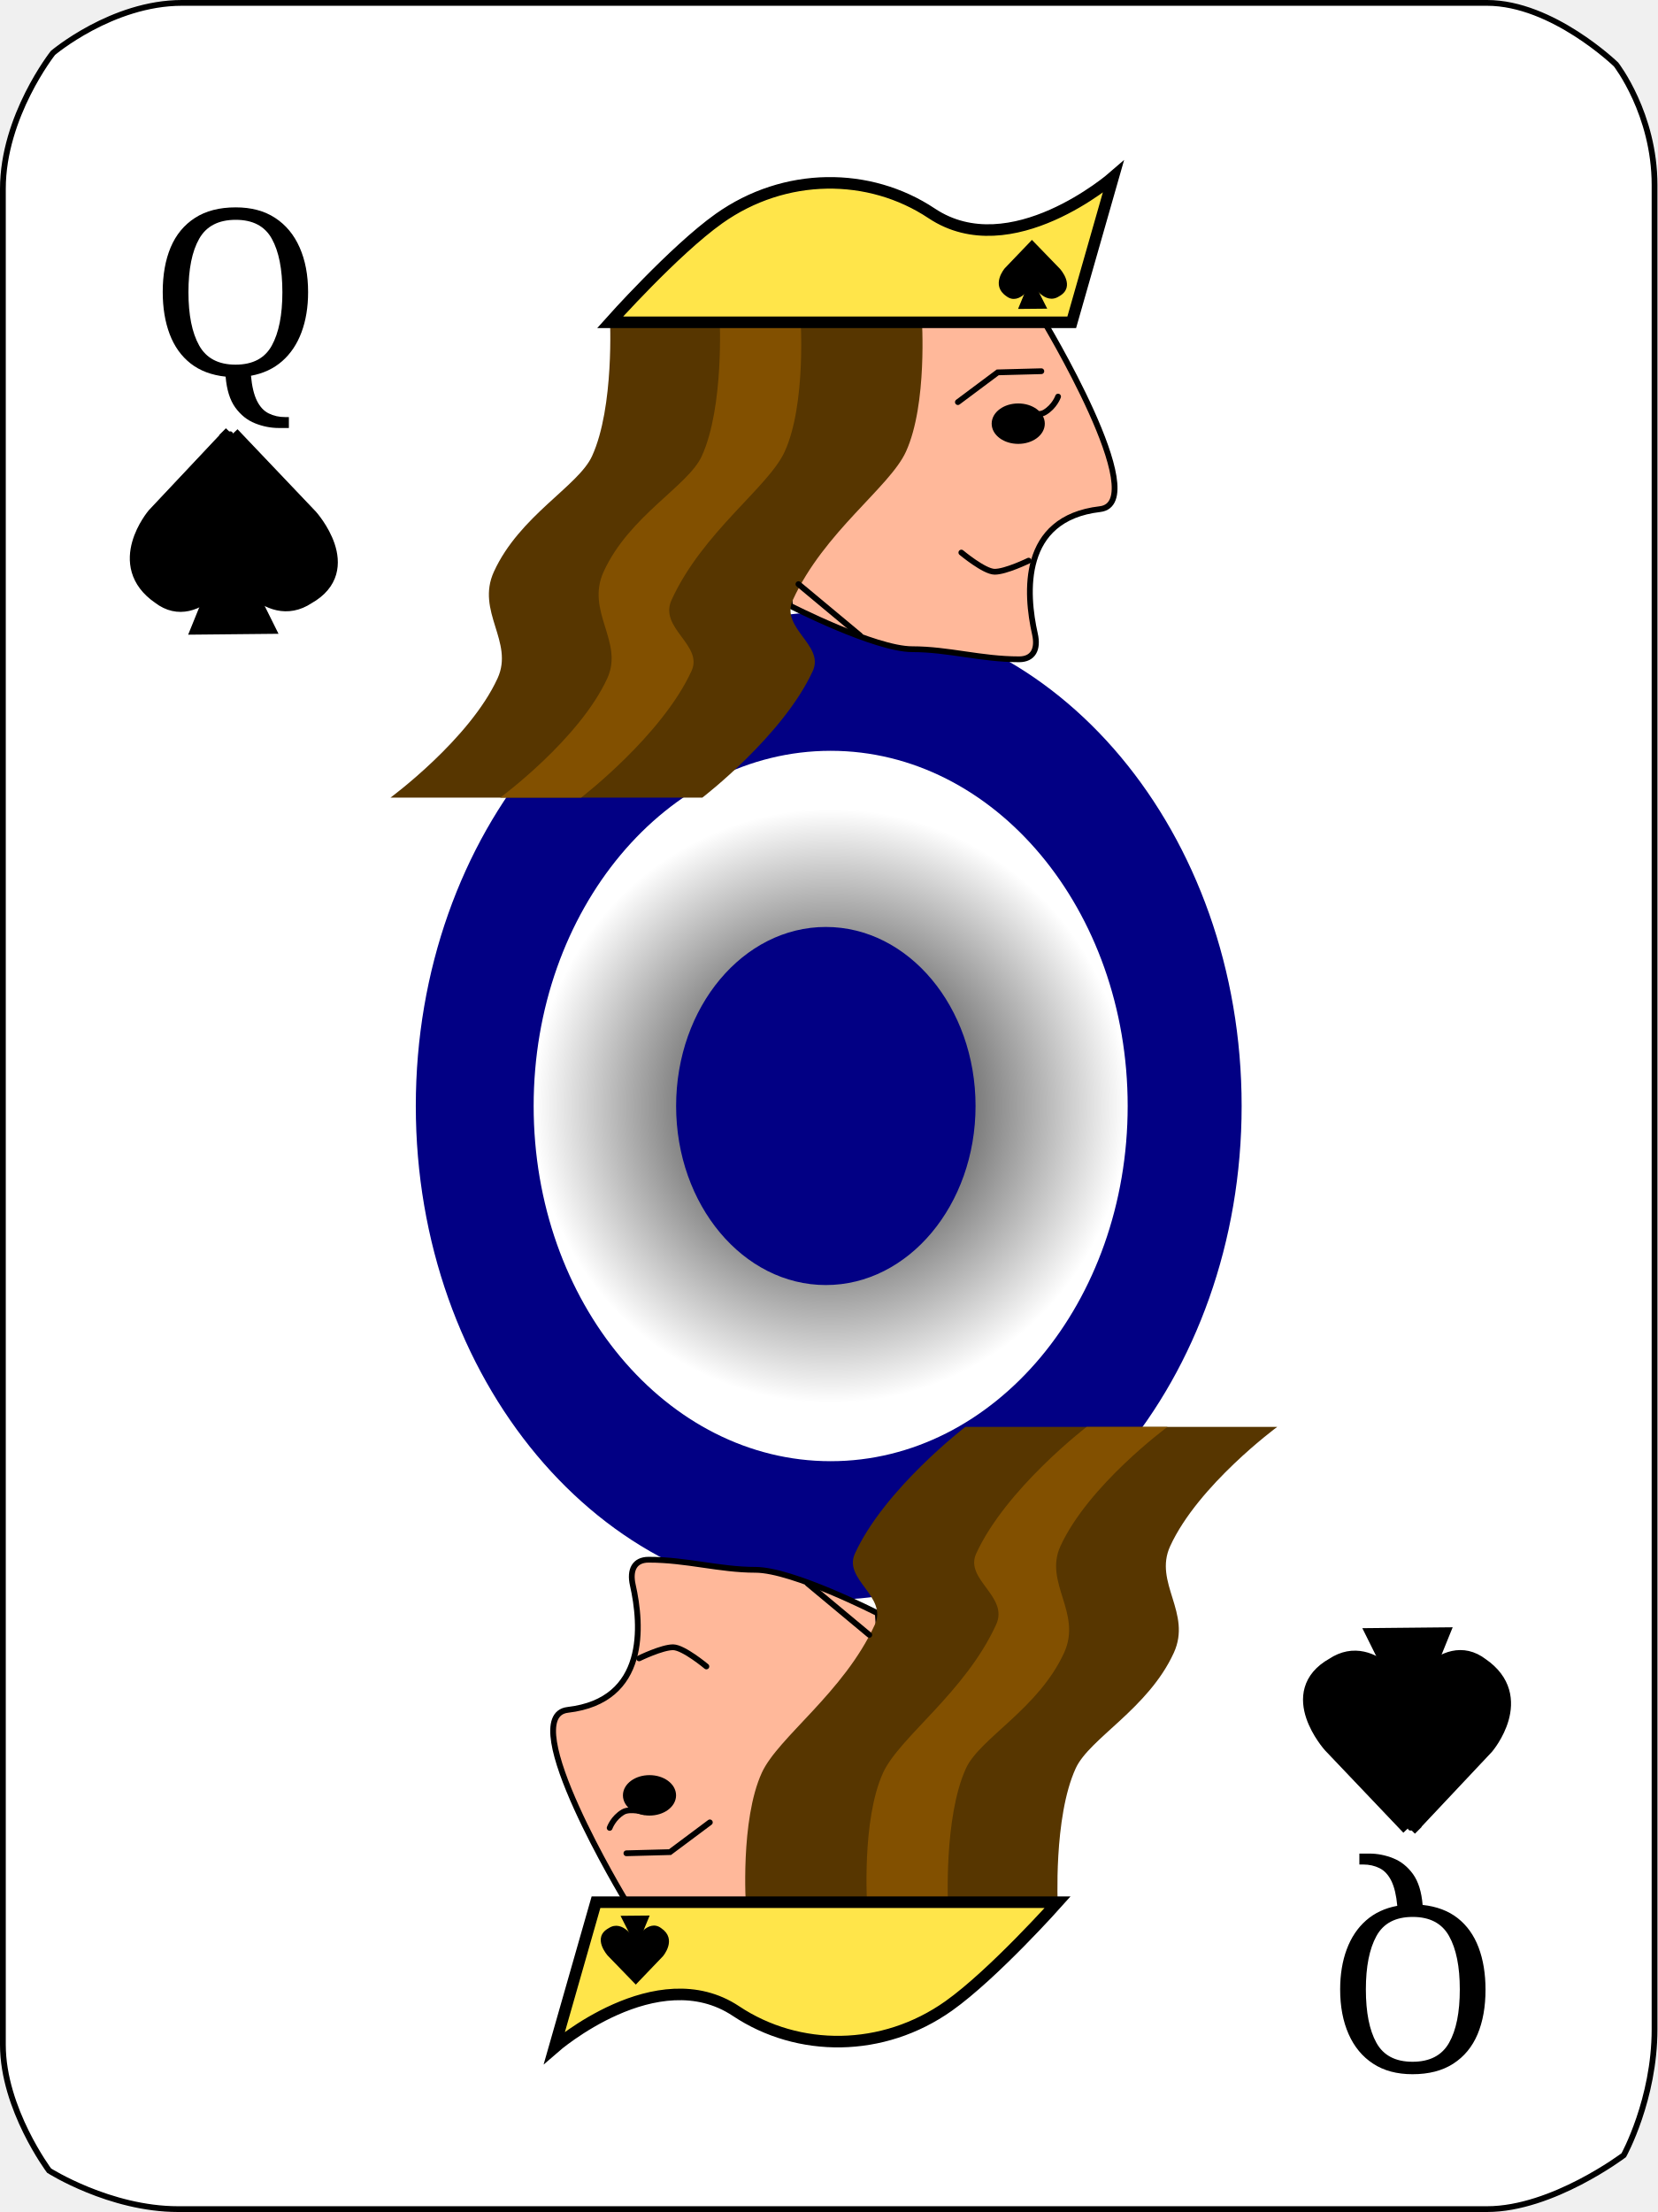
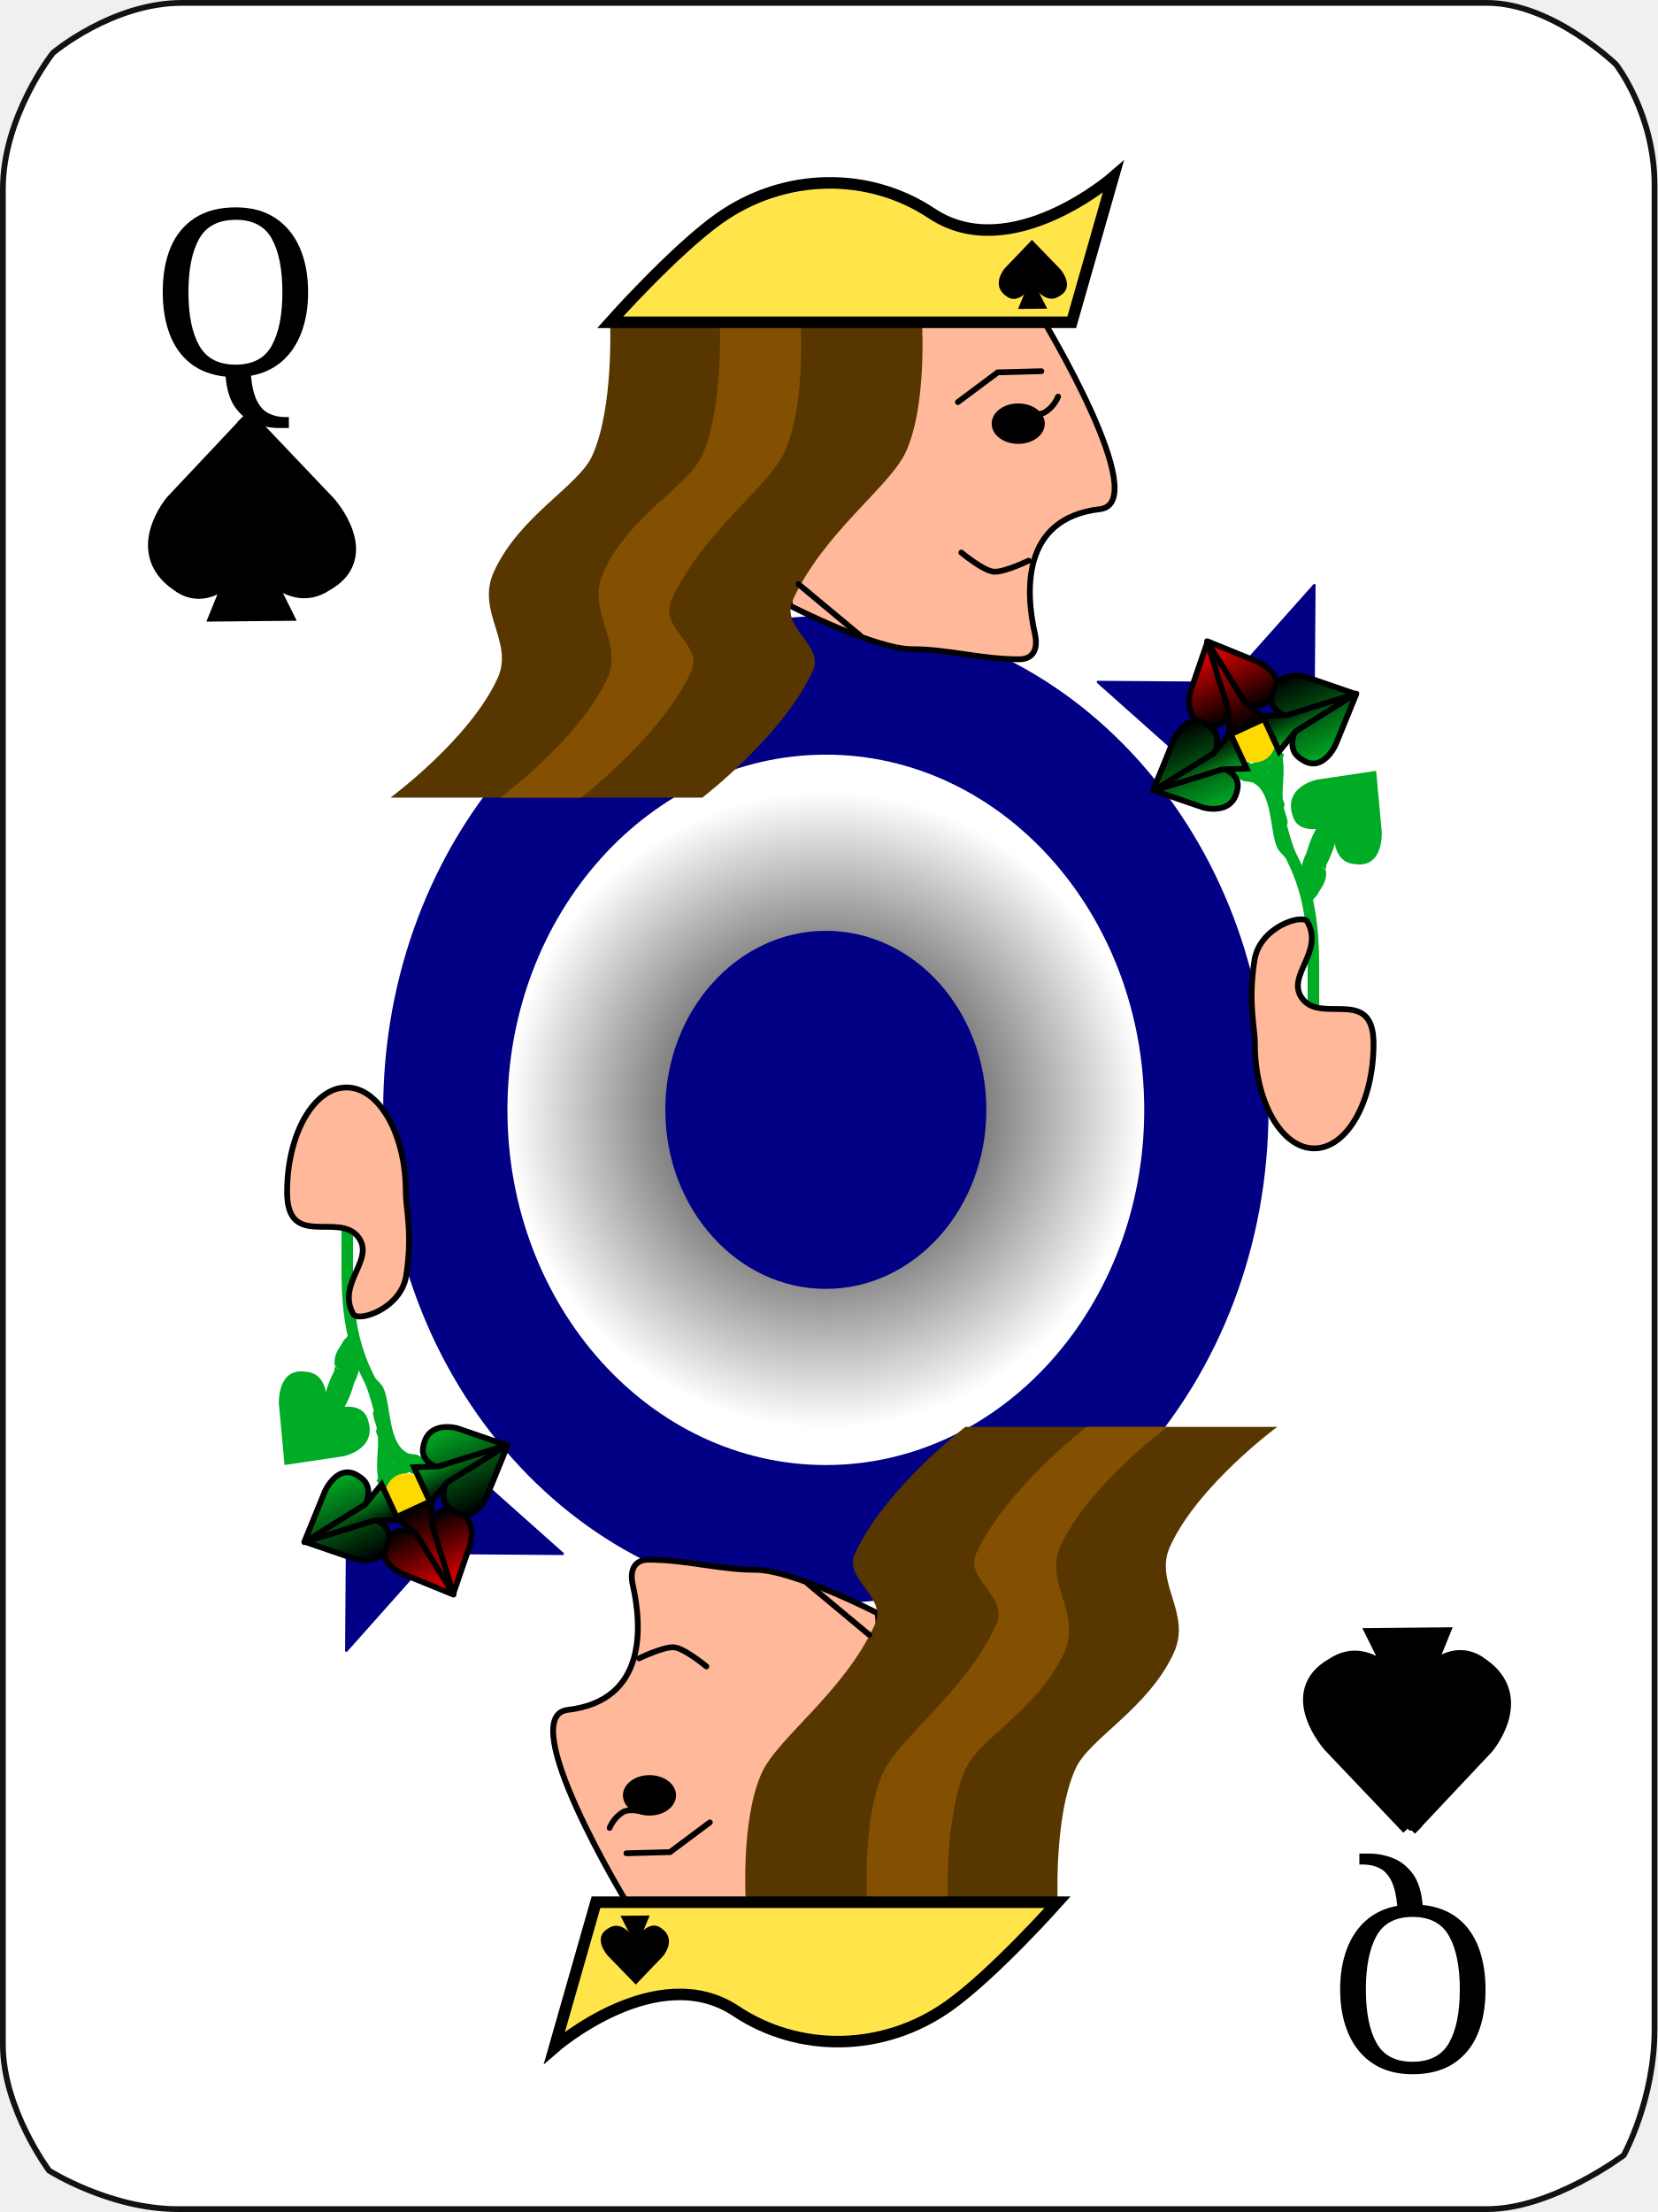
<svg xmlns="http://www.w3.org/2000/svg" version="1.1" width="143.5" height="191.5" viewBox="0,0,143.5,191.5">
  <defs>
-     <radialGradient cx="240.418" cy="179" r="25.715" gradientUnits="userSpaceOnUse" id="color-1">
+     <radialGradient cx="240" cy="179.333" r="27.567" gradientUnits="userSpaceOnUse" id="color-1">
      <stop offset="0" stop-color="#000000" />
      <stop offset="1" stop-color="#ffffff" />
    </radialGradient>
+     <linearGradient x1="273.139" y1="138.703" x2="276.018" y2="145.088" gradientUnits="userSpaceOnUse" id="color-2">
+       <stop offset="0" stop-color="#ff0000" />
+       <stop offset="1" stop-color="#000000" />
+     </linearGradient>
+     <linearGradient x1="273.113" y1="138.709" x2="276.481" y2="146.178" gradientUnits="userSpaceOnUse" id="color-3">
+       <stop offset="0" stop-color="#ff0000" />
+       <stop offset="1" stop-color="#000000" />
+     </linearGradient>
+     <linearGradient x1="281.178" y1="141.266" x2="284.43" y2="148.478" gradientUnits="userSpaceOnUse" id="color-4">
+       <stop offset="0" stop-color="#000000" />
+       <stop offset="1" stop-color="#00ab24" />
+     </linearGradient>
+     <linearGradient x1="281.561" y1="143.55" x2="282.95" y2="146.63" gradientUnits="userSpaceOnUse" id="color-5">
+       <stop offset="0" stop-color="#000000" />
+       <stop offset="1" stop-color="#00ab24" />
+     </linearGradient>
+     <linearGradient x1="273.082" y1="153.753" x2="269.83" y2="146.541" gradientUnits="userSpaceOnUse" id="color-6">
+       <stop offset="0" stop-color="#00ab24" />
+       <stop offset="1" stop-color="#000000" />
+     </linearGradient>
+     <linearGradient x1="272.699" y1="151.469" x2="271.31" y2="148.389" gradientUnits="userSpaceOnUse" id="color-7">
+       <stop offset="0" stop-color="#00ab24" />
+       <stop offset="1" stop-color="#000000" />
+     </linearGradient>
+     <linearGradient x1="207.64" y1="221.36" x2="204.761" y2="214.975" gradientUnits="userSpaceOnUse" id="color-8">
+       <stop offset="0" stop-color="#ff0000" />
+       <stop offset="1" stop-color="#000000" />
+     </linearGradient>
+     <linearGradient x1="207.666" y1="221.354" x2="204.298" y2="213.885" gradientUnits="userSpaceOnUse" id="color-9">
+       <stop offset="0" stop-color="#ff0000" />
+       <stop offset="1" stop-color="#000000" />
+     </linearGradient>
+     <linearGradient x1="199.601" y1="218.797" x2="196.349" y2="211.585" gradientUnits="userSpaceOnUse" id="color-10">
+       <stop offset="0" stop-color="#000000" />
+       <stop offset="1" stop-color="#00ab24" />
+     </linearGradient>
+     <linearGradient x1="199.218" y1="216.513" x2="197.829" y2="213.433" gradientUnits="userSpaceOnUse" id="color-11">
+       <stop offset="0" stop-color="#000000" />
+       <stop offset="1" stop-color="#00ab24" />
+     </linearGradient>
+     <linearGradient x1="207.697" y1="206.31" x2="210.949" y2="213.522" gradientUnits="userSpaceOnUse" id="color-12">
+       <stop offset="0" stop-color="#00ab24" />
+       <stop offset="1" stop-color="#000000" />
+     </linearGradient>
+     <linearGradient x1="208.08" y1="208.594" x2="209.469" y2="211.674" gradientUnits="userSpaceOnUse" id="color-13">
+       <stop offset="0" stop-color="#00ab24" />
+       <stop offset="1" stop-color="#000000" />
+     </linearGradient>
  </defs>
  <g transform="translate(-168.5,-83.25)">
    <g data-paper-data="{&quot;isPaintingLayer&quot;:true}" fill-rule="nonzero" stroke-linejoin="miter" stroke-miterlimit="10" stroke-dasharray="" stroke-dashoffset="0" style="mix-blend-mode: normal">
-       <path d="M172.75,271.167c0,0 -4,-5.345 -4,-10.9c0,-16.664 0,-97.964 0,-160.667c0,-6.283 4.333,-11.767 4.333,-11.767c0,0 5.118,-4.333 11.167,-4.333c44.1,0 96.024,0 113,0c5.659,0 11.167,5.333 11.167,5.333c0,0 3.333,4.28 3.333,10.433c0,62.312 0,141.441 0,159.667c0,6.075 -2.667,10.9 -2.667,10.9c0,0 -6.175,4.667 -11.833,4.667c-16.976,0 -69.104,0 -113.333,0c-5.919,0 -11.167,-3.333 -11.167,-3.333z" fill="#ffffff" stroke="#000000" stroke-width="0.5" stroke-linecap="butt" />
+       <path d="M172.75,271.167c0,0 -4,-5.345 -4,-10.9c0,-16.664 0,-97.964 0,-160.667c0,-6.283 4.333,-11.767 4.333,-11.767c0,0 5.118,-4.333 11.167,-4.333c44.1,0 96.024,0 113,0c5.659,0 11.167,5.333 11.167,5.333c0,0 3.333,4.28 3.333,10.433c0,62.312 0,141.441 0,159.667c0,6.075 -2.667,10.9 -2.667,10.9c0,0 -6.175,4.667 -11.833,4.667c-16.976,0 -69.104,0 -113.333,0c-5.919,0 -11.167,-3.333 -11.167,-3.333z" fill="#ffffff" stroke="#121212" stroke-width="0.5" stroke-linecap="butt" />
+       <g stroke="none" stroke-width="0" stroke-linecap="butt">
+         <path d="M201.675,179.333c0,-23.61 17.159,-42.75 38.325,-42.75c21.166,0 38.325,19.14 38.325,42.75c0,23.61 -17.159,42.75 -38.325,42.75c-21.166,0 -38.325,-19.14 -38.325,-42.75z" fill="#020084" />
+         <path d="M212.433,179.333c0,-16.983 12.342,-30.75 27.567,-30.75c15.225,0 27.567,13.767 27.567,30.75c0,16.983 -12.342,30.75 -27.567,30.75c-15.225,0 -27.567,-13.767 -27.567,-30.75z" fill="url(#color-1)" />
+         <path d="M226.104,179.333c0,-8.56 6.221,-15.5 13.896,-15.5c7.674,0 13.896,6.94 13.896,15.5c0,8.56 -6.221,15.5 -13.896,15.5c-7.674,0 -13.896,-6.94 -13.896,-15.5z" fill="#020084" />
+       </g>
      <text transform="translate(181.4718,115.7019) scale(0.5,0.5)" font-size="40" xml:space="preserve" fill="#000000" fill-rule="nonzero" stroke="none" stroke-width="1" stroke-linecap="butt" stroke-linejoin="miter" stroke-miterlimit="10" stroke-dasharray="" stroke-dashoffset="0" font-family="Serif" font-weight="normal" text-anchor="start" style="mix-blend-mode: normal">
        <tspan x="0" dy="0">Q</tspan>
      </text>
      <text transform="translate(298.2325,248.3216) rotate(-180) scale(0.5,0.5)" font-size="40" xml:space="preserve" data-paper-data="{&quot;origRot&quot;:-45}" fill="#000000" fill-rule="nonzero" stroke="none" stroke-width="1" stroke-linecap="butt" stroke-linejoin="miter" stroke-miterlimit="10" stroke-dasharray="" stroke-dashoffset="0" font-family="Serif" font-weight="normal" text-anchor="start" style="mix-blend-mode: normal">
        <tspan x="0" dy="0">Q</tspan>
      </text>
-       <g fill="#000000" stroke="#000000" stroke-linecap="butt">
-         <path d="M195.3,128.054c0,0 3.963,4.434 -0.213,6.776c-3.483,2.322 -6.427,-2.928 -6.427,-2.928c0,0 -3.086,5.387 -6.287,2.928c-3.977,-2.728 -0.423,-6.915 -0.423,-6.915l6.64,-7.059l-0.07,0.07z" data-paper-data="{&quot;origRot&quot;:0}" stroke-width="1.5" />
-         <path d="M185.163,137.943l1.685,-4.154c0,0 1.021,-8.647 1.589,-12.833c0.027,-0.2 -0.02,-0.107 0.006,0.093c0.426,3.272 1.678,12.616 1.678,12.616l2.091,4.208z" stroke-width="0.5" />
-       </g>
      <g data-paper-data="{&quot;origRot&quot;:0}" fill="#000000" stroke="#000000" stroke-linecap="butt">
        <path d="M283.764,234.27c0,0 -3.963,-4.434 0.213,-6.776c3.483,-2.322 6.427,2.928 6.427,2.928c0,0 3.086,-5.387 6.287,-2.928c3.977,2.728 0.423,6.915 0.423,6.915l-6.64,7.059l0.07,-0.07z" data-paper-data="{&quot;origRot&quot;:0}" stroke-width="1.5" />
        <path d="M293.9,224.382l-1.685,4.154c0,0 -1.021,8.647 -1.589,12.833c-0.027,0.2 0.02,0.107 -0.006,-0.093c-0.426,-3.272 -1.678,-12.616 -1.678,-12.616l-2.091,-4.208z" stroke-width="0.5" />
      </g>
-       <path d="M204.5,179c0,-23.61 16.006,-42.75 35.75,-42.75c19.744,0 35.75,19.14 35.75,42.75c0,23.61 -16.006,42.75 -35.75,42.75c-19.744,0 -35.75,-19.14 -35.75,-42.75z" fill="#020084" stroke="none" stroke-width="0" stroke-linecap="butt" />
-       <path d="M214.703,179c0,-16.983 11.513,-30.75 25.715,-30.75c14.202,0 25.715,13.767 25.715,30.75c0,16.983 -11.513,30.75 -25.715,30.75c-14.202,0 -25.715,-13.767 -25.715,-30.75z" fill="url(#color-1)" stroke="none" stroke-width="0" stroke-linecap="butt" />
-       <path d="M227.038,179c0,-8.56 5.803,-15.5 12.962,-15.5c7.159,0 12.962,6.94 12.962,15.5c0,8.56 -5.803,15.5 -12.962,15.5c-7.159,0 -12.962,-6.94 -12.962,-15.5z" fill="#020084" stroke="none" stroke-width="0" stroke-linecap="butt" />
      <g>
        <path d="M244.498,222.922l1.661,24.857h-23.5c0,0 -9.659,-15.957 -5,-16.5c6.912,-0.805 6.413,-7.321 5.628,-10.811c-0.294,-1.306 0.151,-2.189 1.373,-2.189c3.308,0 6.113,0.875 9.249,0.875c3.233,0 10.589,3.768 10.589,3.768z" fill="#ffb89a" stroke="#000000" stroke-width="0.5" stroke-linecap="butt" />
        <path d="M279.083,206.779c0,0 -6.851,5.043 -9.273,10.333c-1.448,3.163 1.9,5.772 0.317,9.229c-2.22,4.849 -7.303,7.399 -8.495,10.002c-1.943,4.243 -1.549,11.935 -1.549,11.935h-27c0,0 -0.51,-7.438 1.375,-11.557c1.405,-3.069 7.095,-6.943 9.788,-12.826c1.121,-2.448 -2.758,-3.897 -1.728,-6.147c2.567,-5.607 9.565,-10.97 9.565,-10.97z" fill="#573600" stroke="none" stroke-width="0" stroke-linecap="butt" />
        <path d="M269.583,206.779c0,0 -6.851,5.043 -9.273,10.333c-1.448,3.163 1.9,5.772 0.317,9.229c-2.22,4.849 -7.303,7.399 -8.495,10.002c-1.943,4.243 -1.549,11.935 -1.549,11.935h-7c0,0 -0.51,-7.438 1.375,-11.557c1.405,-3.069 7.095,-6.943 9.788,-12.826c1.121,-2.448 -2.758,-3.897 -1.728,-6.147c2.567,-5.607 9.565,-10.97 9.565,-10.97z" fill="#825000" stroke="none" stroke-width="0" stroke-linecap="butt" />
        <path d="M222.683,238.679c0,-0.828 0.918,-1.5 2.05,-1.5c1.132,0 2.05,0.672 2.05,1.5c0,0.828 -0.918,1.5 -2.05,1.5c-1.132,0 -2.05,-0.672 -2.05,-1.5z" fill="#000000" stroke="#000000" stroke-width="0.5" stroke-linecap="butt" />
        <path d="M229.958,241.019l-3.45,2.575l-3.775,0.1" fill="none" stroke="#000000" stroke-width="0.5" stroke-linecap="round" />
        <path d="M223.833,226.819c0,0 1.997,-0.973 2.952,-0.96c0.9,0.012 2.873,1.66 2.873,1.66" fill="none" stroke="#000000" stroke-width="0.5" stroke-linecap="round" />
        <path d="M221.284,241.496c0,0 0.305,-0.875 1.171,-1.375c0.589,-0.34 1.829,0 1.829,0" fill="none" stroke="#000000" stroke-width="0.5" stroke-linecap="round" />
        <path d="M260.07,247.928c0,0 -5.543,6.222 -9.431,8.982c-5.695,4.042 -13.019,4.042 -18.413,0.449c-6.859,-4.569 -15.718,3.144 -15.718,3.144l3.593,-12.575z" fill="#ffe54a" stroke="#000000" stroke-width="1" stroke-linecap="butt" />
        <path d="M224.748,249.084l-0.603,1.459c0,0 -0.366,3.037 -0.569,4.508c-0.01,0.07 0.007,0.038 -0.002,-0.033c-0.152,-1.149 -0.601,-4.432 -0.601,-4.432l-0.749,-1.478z" fill="#000000" stroke="none" stroke-width="0" stroke-linecap="butt" />
        <path d="M221.12,252.558c0,0 -1.418,-1.558 0.076,-2.38c1.247,-0.816 2.3,1.029 2.3,1.029c0,0 1.105,-1.892 2.25,-1.029c1.423,0.958 0.151,2.429 0.151,2.429c0,0 -0.764,0.797 -1.154,1.205c-0.402,0.419 -1.222,1.275 -1.222,1.275l0.025,-0.025z" data-paper-data="{&quot;origRot&quot;:0}" fill="#000000" stroke="none" stroke-width="0" stroke-linecap="butt" />
        <path d="M238.43,220.346l5.333,4.44" fill="none" stroke="#000000" stroke-width="0.5" stroke-linecap="round" />
      </g>
      <g>
        <path d="M236.893,135.685l-1.661,-24.857h23.5c0,0 9.659,15.957 5,16.5c-6.912,0.805 -6.413,7.321 -5.628,10.811c0.294,1.306 -0.151,2.189 -1.373,2.189c-3.308,0 -6.113,-0.875 -9.249,-0.875c-3.233,0 -10.589,-3.768 -10.589,-3.768z" fill="#ffb89a" stroke="#000000" stroke-width="0.5" stroke-linecap="butt" />
        <path d="M202.308,152.302c0,0 6.851,-5.043 9.273,-10.333c1.448,-3.163 -1.9,-5.772 -0.317,-9.229c2.22,-4.849 7.303,-7.399 8.495,-10.002c1.943,-4.243 1.549,-11.935 1.549,-11.935h27c0,0 0.51,7.438 -1.375,11.557c-1.405,3.069 -7.095,6.943 -9.788,12.826c-1.121,2.448 2.758,3.897 1.728,6.147c-2.567,5.607 -9.565,10.97 -9.565,10.97z" fill="#573600" stroke="none" stroke-width="0" stroke-linecap="butt" />
        <path d="M211.808,152.302c0,0 6.851,-5.043 9.273,-10.333c1.448,-3.163 -1.9,-5.772 -0.317,-9.229c2.22,-4.849 7.303,-7.399 8.495,-10.002c1.943,-4.243 1.549,-11.935 1.549,-11.935h7c0,0 0.51,7.438 -1.375,11.557c-1.405,3.069 -7.095,6.943 -9.788,12.826c-1.121,2.448 2.758,3.897 1.728,6.147c-2.567,5.607 -9.565,10.97 -9.565,10.97z" fill="#825000" stroke="none" stroke-width="0" stroke-linecap="butt" />
        <path d="M258.708,119.928c0,0.828 -0.918,1.5 -2.05,1.5c-1.132,0 -2.05,-0.672 -2.05,-1.5c0,-0.828 0.918,-1.5 2.05,-1.5c1.132,0 2.05,0.672 2.05,1.5z" fill="#000000" stroke="#000000" stroke-width="0.5" stroke-linecap="butt" />
        <path d="M251.433,118.062l3.45,-2.575l3.775,-0.1" fill="none" stroke="#000000" stroke-width="0.5" stroke-linecap="round" />
        <path d="M257.558,131.788c0,0 -1.997,0.973 -2.952,0.96c-0.9,-0.012 -2.873,-1.66 -2.873,-1.66" fill="none" stroke="#000000" stroke-width="0.5" stroke-linecap="round" />
        <path d="M260.107,117.584c0,0 -0.305,0.875 -1.171,1.375c-0.589,0.34 -1.829,0 -1.829,0" fill="none" stroke="#000000" stroke-width="0.5" stroke-linecap="round" />
        <path d="M221.321,111.153c0,0 5.543,-6.222 9.431,-8.982c5.695,-4.042 13.019,-4.042 18.413,-0.449c6.859,4.569 15.718,-3.144 15.718,-3.144l-3.593,12.575z" fill="#ffe54a" stroke="#000000" stroke-width="1" stroke-linecap="butt" />
        <path d="M256.643,109.996l0.603,-1.459c0,0 0.366,-3.037 0.569,-4.508c0.01,-0.07 -0.007,-0.038 0.002,0.033c0.152,1.149 0.601,4.432 0.601,4.432l0.749,1.478z" fill="#000000" stroke="none" stroke-width="0" stroke-linecap="butt" />
        <path d="M260.271,106.523c0,0 1.418,1.558 -0.076,2.38c-1.247,0.816 -2.3,-1.029 -2.3,-1.029c0,0 -1.105,1.892 -2.25,1.029c-1.423,-0.958 -0.151,-2.429 -0.151,-2.429c0,0 0.764,-0.797 1.154,-1.205c0.402,-0.419 1.222,-1.275 1.222,-1.275l-0.025,0.025z" data-paper-data="{&quot;origRot&quot;:0}" fill="#000000" stroke="none" stroke-width="0" stroke-linecap="butt" />
        <path d="M242.961,138.261l-5.333,-4.44" fill="none" stroke="#000000" stroke-width="0.5" stroke-linecap="round" />
      </g>
+       <g stroke-linecap="butt">
+         <g>
+           <path d="M288.131,155.261c0,0 0.195,3.199 -2.353,2.795c-2.249,-0.181 -1.741,-3.385 -1.741,-3.385c0,0 -3.105,1.248 -3.638,-0.861c-0.771,-2.482 2.131,-3.067 2.131,-3.067l5.167,-0.768l-0.053,0.006z" data-paper-data="{&quot;origRot&quot;:0}" fill="#00ab25" stroke="none" stroke-width="0" />
+           <path d="M278.442,148.507c0,-0.006 0,-0.013 0,-0.019c0,-0.148 0.054,-0.351 0.322,-0.448c0.013,-0.005 0.025,-0.009 0.039,-0.013c0.273,-0.083 0.438,0.047 0.527,0.165c0.002,0.002 0.004,0.004 0.005,0.007l0.361,0.451l-0.142,0.113l0.044,0.132l-0.042,0.014c0.205,1.165 -0.075,2.378 0.006,3.573l0.095,0.189c0.037,0.069 0.057,0.149 0.057,0.233c0,0.088 -0.023,0.172 -0.063,0.244c0.033,0.159 0.075,0.317 0.129,0.475c0.03,0.091 0.061,0.182 0.091,0.273l0.114,0.476c0,0 0.015,0.165 -0.067,0.314c0.293,1.049 0.556,2.032 0.91,2.662c1.527,3.053 1.881,6.129 1.886,9.531c0.001,1.12 0,2.24 0,3.36l-0.015,0.212c0,0 0.121,0.485 -0.364,0.606c-0.485,0.121 -0.606,-0.364 -0.606,-0.364l-0.015,-0.455c0,-1.119 0.001,-2.239 -0,-3.358c-0.003,-3.295 -0.311,-6.146 -1.78,-9.085c-0.178,-0.495 -0.674,-0.699 -0.886,-1.224c-0.633,-1.567 -0.38,-4.715 -2.057,-5.553c0,0 -0.023,-0.011 -0.056,-0.034l-0.439,-0.073l0.001,-0.006c-0.296,0.027 -0.599,-0.129 -1.036,-0.493l-0.182,-0.227c0,0 -0.11,0.188 -0.11,-0.312c0,-0.375 0.5,-0.363 0.751,-0.334c0.064,-0.202 0.253,-0.348 0.476,-0.348c0.097,0 0.188,0.028 0.264,0.075l0.187,0.112c0.266,-0.143 0.634,-0.318 0.889,-0.371l0.306,-0.306v0c0.09,-0.09 0.215,-0.146 0.354,-0.146c0.016,0 0.032,0.001 0.048,0.002c-0.001,-0.016 -0.002,-0.032 -0.002,-0.048zM278.214,150.192c0.007,-0.006 0.014,-0.011 0.022,-0.017c-0.004,-0.036 -0.008,-0.072 -0.012,-0.108c-0.008,0.014 -0.016,0.028 -0.024,0.041c0.005,0.028 0.009,0.056 0.014,0.083z" fill="#00ab25" stroke="none" stroke-width="0.5" />
+           <path d="M287.422,173.602c0,5.007 -2.3,9.066 -5.138,9.066c-2.837,0 -5.138,-4.059 -5.138,-9.066c0,-1.421 -0.609,-3.58 -0.033,-7.234c0.454,-2.879 4.181,-4.05 4.585,-3.316c1.457,2.646 -1.874,4.667 -0.476,6.612c1.656,2.304 6.199,-1.07 6.199,3.938z" fill="#ffb89a" stroke="#000000" stroke-width="0.5" />
+           <path d="M273.298,151.114l-9.854,-8.776l0.057,-0.15l13.139,0.096z" fill="#020084" stroke="none" stroke-width="0" />
+           <path d="M273.476,143.648l8.776,-9.854l0.15,0.057l-0.096,13.139z" fill="#020084" stroke="none" stroke-width="0" />
+           <path d="M275.464,148.199c-0.41,-0.909 -0.005,-1.977 0.903,-2.387c0.909,-0.41 1.977,-0.005 2.387,0.903c0.41,0.909 0.005,1.977 -0.903,2.387c-0.909,0.41 -1.977,0.005 -2.387,-0.903z" fill="#ffda00" stroke="none" stroke-width="NaN" />
+           <path d="M283.321,158.804c0,0.934 -0.437,1.243 -0.803,1.974l-0.245,0.245c-0.04,0.094 -0.112,0.193 -0.244,0.245c-0.085,0.043 -0.193,0.064 -0.323,0.026c-0.134,-0.024 -0.221,-0.091 -0.278,-0.168c-0.102,-0.113 -0.118,-0.245 -0.107,-0.351c-0.008,-0.763 -0.307,-2.31 0,-2.971c0.001,-0.002 0.001,-0.003 0.002,-0.005c0.064,-0.232 0.165,-0.473 0.291,-0.713c0.483,-1.733 1.515,-3.786 2.739,-3.374c0.072,-0.032 0.144,-0.059 0.217,-0.082v-0.076h0.75c0.276,0 0.5,0.224 0.5,0.5c0,0.238 -0.166,0.437 -0.389,0.488l-0.734,0.184c0.077,0.088 0.123,0.203 0.123,0.329c0,0.105 -0.032,0.203 -0.088,0.283l-0.496,0.744l-0.105,-0.07c-0.15,0.746 -0.499,1.529 -0.818,2.175c0.029,0.16 -0.028,0.304 -0.028,0.304l-0.302,-0.218c0.014,0.021 0.027,0.043 0.038,0.066c0.299,0.112 0.299,0.467 0.299,0.467zM282.497,157.919l-0.009,-0.007c0,0.005 0,0.01 0.001,0.015c0.003,-0.003 0.006,-0.005 0.008,-0.008z" fill="#00ab25" stroke="none" stroke-width="0.5" />
+           <g stroke="#000000" stroke-width="0.5">
+             <path d="M277.421,140.556c0,0 2.604,1.156 1.241,3.002c-1.064,1.7 -3.384,-0.013 -3.384,-0.013c0,0 -0.287,2.961 -2.169,2.517c-2.274,-0.408 -1.547,-2.937 -1.547,-2.937l1.51,-4.391l-0.017,0.044z" data-paper-data="{&quot;origRot&quot;:0}" fill="url(#color-2)" />
+             <path d="M274.941,146.872l-0.082,-2.146c0,0 -1.257,-3.978 -1.833,-5.918c-0.027,-0.093 -0.03,-0.043 0.021,0.039c0.831,1.345 3.218,5.18 3.218,5.18l1.742,1.426z" fill="url(#color-3)" />
+             <path d="M284.143,147.714c0,0 -1.156,2.604 -3.002,1.241c-1.7,-1.064 0.013,-3.384 0.013,-3.384c0,0 -2.961,-0.287 -2.517,-2.169c0.408,-2.274 2.937,-1.547 2.937,-1.547l4.391,1.51l-0.044,-0.017z" data-paper-data="{&quot;origRot&quot;:0}" fill="url(#color-4)" />
+             <path d="M277.827,145.234l2.146,-0.082c0,0 3.978,-1.257 5.918,-1.833c0.093,-0.027 0.043,-0.03 -0.039,0.021c-1.345,0.831 -5.18,3.218 -5.18,3.218l-1.426,1.742z" fill="url(#color-5)" />
+             <path d="M270.117,147.305c0,0 1.156,-2.604 3.002,-1.241c1.7,1.064 -0.013,3.384 -0.013,3.384c0,0 2.961,0.287 2.517,2.169c-0.408,2.274 -2.937,1.547 -2.937,1.547l-4.391,-1.51l0.044,0.017z" data-paper-data="{&quot;origRot&quot;:0}" fill="url(#color-6)" />
+             <path d="M276.433,149.785l-2.146,0.082c0,0 -3.978,1.257 -5.918,1.833c-0.093,0.027 -0.043,0.03 0.039,-0.021c1.345,-0.831 5.18,-3.218 5.18,-3.218l1.426,-1.742z" fill="url(#color-7)" />
+           </g>
+         </g>
+         <g>
+           <path d="M192.648,204.802c0,0 -0.195,-3.199 2.353,-2.795c2.249,0.181 1.741,3.385 1.741,3.385c0,0 3.105,-1.248 3.638,0.861c0.771,2.482 -2.131,3.067 -2.131,3.067l-5.167,0.768l0.053,-0.006z" data-paper-data="{&quot;origRot&quot;:0}" fill="#00ab25" stroke="none" stroke-width="0" />
+           <path d="M202.337,211.556c0,0.006 -0,0.013 -0,0.019c-0,0.148 -0.054,0.351 -0.322,0.448c-0.013,0.005 -0.025,0.009 -0.039,0.013c-0.273,0.083 -0.438,-0.047 -0.527,-0.165c-0.002,-0.002 -0.004,-0.004 -0.005,-0.007l-0.361,-0.451l0.142,-0.113l-0.044,-0.132l0.042,-0.014c-0.205,-1.165 0.075,-2.378 -0.006,-3.573l-0.095,-0.189c-0.037,-0.069 -0.057,-0.149 -0.057,-0.233c0,-0.088 0.023,-0.172 0.063,-0.244c-0.033,-0.159 -0.075,-0.317 -0.129,-0.475c-0.03,-0.091 -0.061,-0.182 -0.091,-0.273l-0.114,-0.476c0,0 -0.015,-0.165 0.067,-0.314c-0.293,-1.049 -0.556,-2.032 -0.91,-2.662c-1.527,-3.053 -1.881,-6.129 -1.886,-9.531c-0.001,-1.12 -0,-2.24 -0,-3.36l0.015,-0.212c0,0 -0.121,-0.485 0.364,-0.606c0.485,-0.121 0.606,0.364 0.606,0.364l0.015,0.455c0,1.119 -0.001,2.239 0,3.358c0.003,3.295 0.311,6.146 1.78,9.085c0.178,0.495 0.674,0.699 0.886,1.224c0.633,1.567 0.38,4.715 2.057,5.553c0,0 0.023,0.011 0.056,0.034l0.439,0.073l-0.001,0.006c0.296,-0.027 0.599,0.129 1.036,0.493l0.182,0.227c0,0 0.11,-0.188 0.11,0.312c0,0.375 -0.5,0.363 -0.751,0.334c-0.064,0.202 -0.253,0.348 -0.476,0.348c-0.097,0 -0.188,-0.028 -0.264,-0.075l-0.187,-0.112c-0.266,0.143 -0.634,0.318 -0.889,0.371l-0.306,0.306v0c-0.09,0.09 -0.215,0.146 -0.354,0.146c-0.016,0 -0.032,-0.001 -0.048,-0.002c0.001,0.016 0.002,0.032 0.002,0.048zM202.565,209.871c-0.007,0.006 -0.014,0.011 -0.022,0.017c0.004,0.036 0.008,0.072 0.012,0.108c0.008,-0.014 0.016,-0.028 0.024,-0.041c-0.005,-0.028 -0.009,-0.056 -0.014,-0.083z" fill="#00ab25" stroke="none" stroke-width="0.5" />
+           <path d="M193.357,186.461c0,-5.007 2.3,-9.066 5.138,-9.066c2.837,0 5.138,4.059 5.138,9.066c0,1.421 0.609,3.58 0.033,7.234c-0.454,2.879 -4.181,4.05 -4.585,3.316c-1.457,-2.646 1.874,-4.667 0.476,-6.612c-1.656,-2.304 -6.199,1.07 -6.199,-3.938z" fill="#ffb89a" stroke="#000000" stroke-width="0.5" />
+           <path d="M207.481,208.949l9.854,8.776l-0.057,0.15l-13.139,-0.096z" fill="#020084" stroke="none" stroke-width="0" />
+           <path d="M207.303,216.415l-8.776,9.854l-0.15,-0.057l0.096,-13.139z" fill="#020084" stroke="none" stroke-width="0" />
+           <path d="M205.315,211.864c0.41,0.909 0.005,1.977 -0.903,2.387c-0.909,0.41 -1.977,0.005 -2.387,-0.903c-0.41,-0.909 -0.005,-1.977 0.903,-2.387c0.909,-0.41 1.977,-0.005 2.387,0.903z" fill="#ffda00" stroke="none" stroke-width="NaN" />
+           <path d="M197.458,201.259c0,-0.934 0.437,-1.243 0.803,-1.974l0.245,-0.245c0.04,-0.094 0.112,-0.193 0.244,-0.245c0.085,-0.043 0.193,-0.064 0.323,-0.026c0.134,0.024 0.221,0.091 0.278,0.168c0.102,0.113 0.118,0.245 0.107,0.351c0.008,0.763 0.307,2.31 -0,2.971c-0.001,0.002 -0.001,0.003 -0.002,0.005c-0.064,0.232 -0.165,0.473 -0.291,0.713c-0.483,1.733 -1.515,3.786 -2.739,3.374c-0.072,0.032 -0.144,0.059 -0.217,0.082v0.076h-0.75c-0.276,0 -0.5,-0.224 -0.5,-0.5c0,-0.238 0.166,-0.437 0.389,-0.488l0.734,-0.184c-0.077,-0.088 -0.123,-0.203 -0.123,-0.329c0,-0.105 0.032,-0.203 0.088,-0.283l0.496,-0.744l0.105,0.07c0.15,-0.746 0.499,-1.529 0.818,-2.175c-0.029,-0.16 0.028,-0.304 0.028,-0.304l0.302,0.218c-0.014,-0.021 -0.027,-0.043 -0.038,-0.066c-0.299,-0.112 -0.299,-0.467 -0.299,-0.467zM198.282,202.144l0.009,0.007c-0,-0.005 -0,-0.01 -0.001,-0.015c-0.003,0.003 -0.006,0.005 -0.008,0.008z" fill="#00ab25" stroke="none" stroke-width="0.5" />
+           <g stroke="#000000" stroke-width="0.5">
+             <path d="M203.358,219.507c0,0 -2.604,-1.156 -1.241,-3.002c1.064,-1.7 3.384,0.013 3.384,0.013c0,0 0.287,-2.961 2.169,-2.517c2.274,0.408 1.547,2.937 1.547,2.937l-1.51,4.391l0.017,-0.044z" data-paper-data="{&quot;origRot&quot;:0}" fill="url(#color-8)" />
+             <path d="M205.838,213.191l0.082,2.146c0,0 1.257,3.978 1.833,5.918c0.027,0.093 0.03,0.043 -0.021,-0.039c-0.831,-1.345 -3.218,-5.18 -3.218,-5.18l-1.742,-1.426z" fill="url(#color-9)" />
+             <path d="M196.636,212.349c0,0 1.156,-2.604 3.002,-1.241c1.7,1.064 -0.013,3.384 -0.013,3.384c0,0 2.961,0.287 2.517,2.169c-0.408,2.274 -2.937,1.547 -2.937,1.547l-4.391,-1.51l0.044,0.017z" data-paper-data="{&quot;origRot&quot;:0}" fill="url(#color-10)" />
+             <path d="M202.952,214.829l-2.146,0.082c0,0 -3.978,1.257 -5.918,1.833c-0.093,0.027 -0.043,0.03 0.039,-0.021c1.345,-0.831 5.18,-3.218 5.18,-3.218l1.426,-1.742z" fill="url(#color-11)" />
+             <path d="M210.662,212.758c0,0 -1.156,2.604 -3.002,1.241c-1.7,-1.064 0.013,-3.384 0.013,-3.384c0,0 -2.961,-0.287 -2.517,-2.169c0.408,-2.274 2.937,-1.547 2.937,-1.547l4.391,1.51l-0.044,-0.017z" data-paper-data="{&quot;origRot&quot;:0}" fill="url(#color-12)" />
+             <path d="M204.346,210.278l2.146,-0.082c0,0 3.978,-1.257 5.918,-1.833c0.093,-0.027 0.043,-0.03 -0.039,0.021c-1.345,0.831 -5.18,3.218 -5.18,3.218l-1.426,1.742z" fill="url(#color-13)" />
+           </g>
+         </g>
+       </g>
+       <g data-paper-data="{&quot;origRot&quot;:0}" fill="#000000" stroke="#000000" stroke-linecap="butt">
+         <path d="M196.876,126.925c0,0 3.963,4.434 -0.213,6.776c-3.483,2.322 -6.427,-2.928 -6.427,-2.928c0,0 -3.086,5.387 -6.287,2.928c-3.977,-2.728 -0.423,-6.915 -0.423,-6.915l6.64,-7.059l-0.07,0.07z" data-paper-data="{&quot;origRot&quot;:0}" stroke-width="1.5" />
+         <path d="M186.739,136.813l1.685,-4.154c0,0 1.021,-8.647 1.589,-12.833c0.027,-0.2 -0.02,-0.107 0.006,0.093c0.426,3.272 1.678,12.616 1.678,12.616l2.091,4.208z" stroke-width="0.5" />
+       </g>
    </g>
  </g>
</svg>
